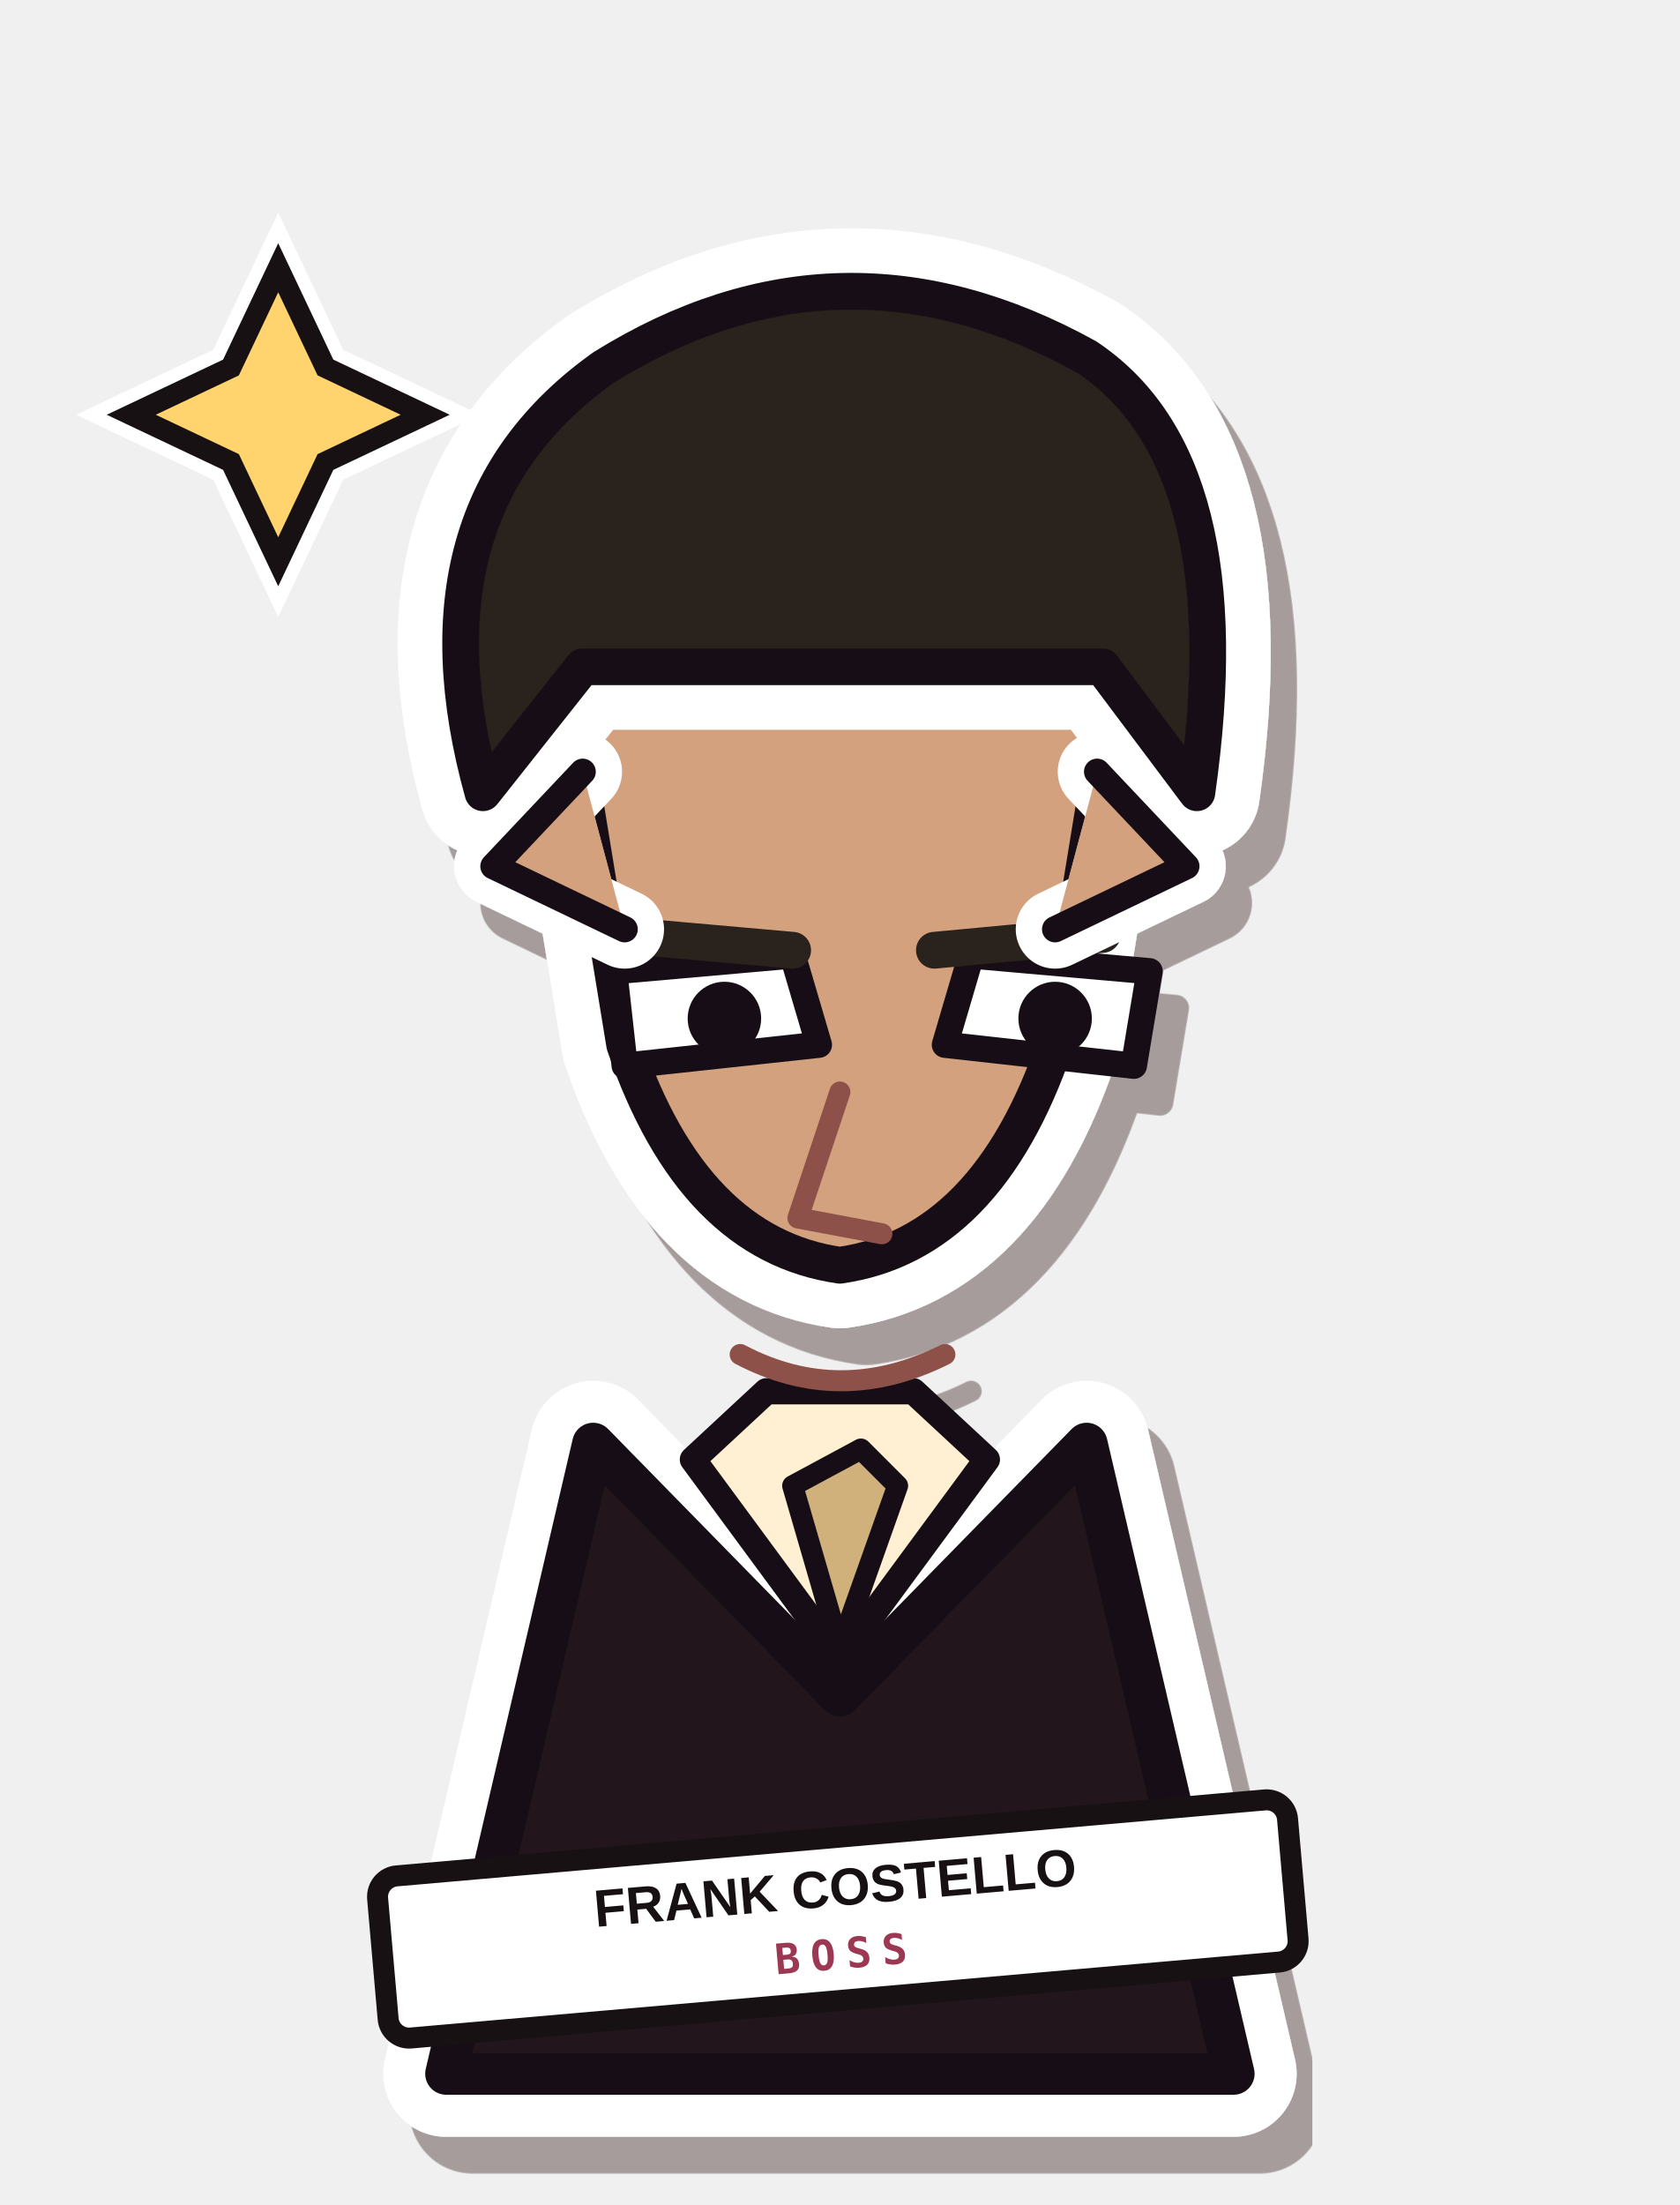
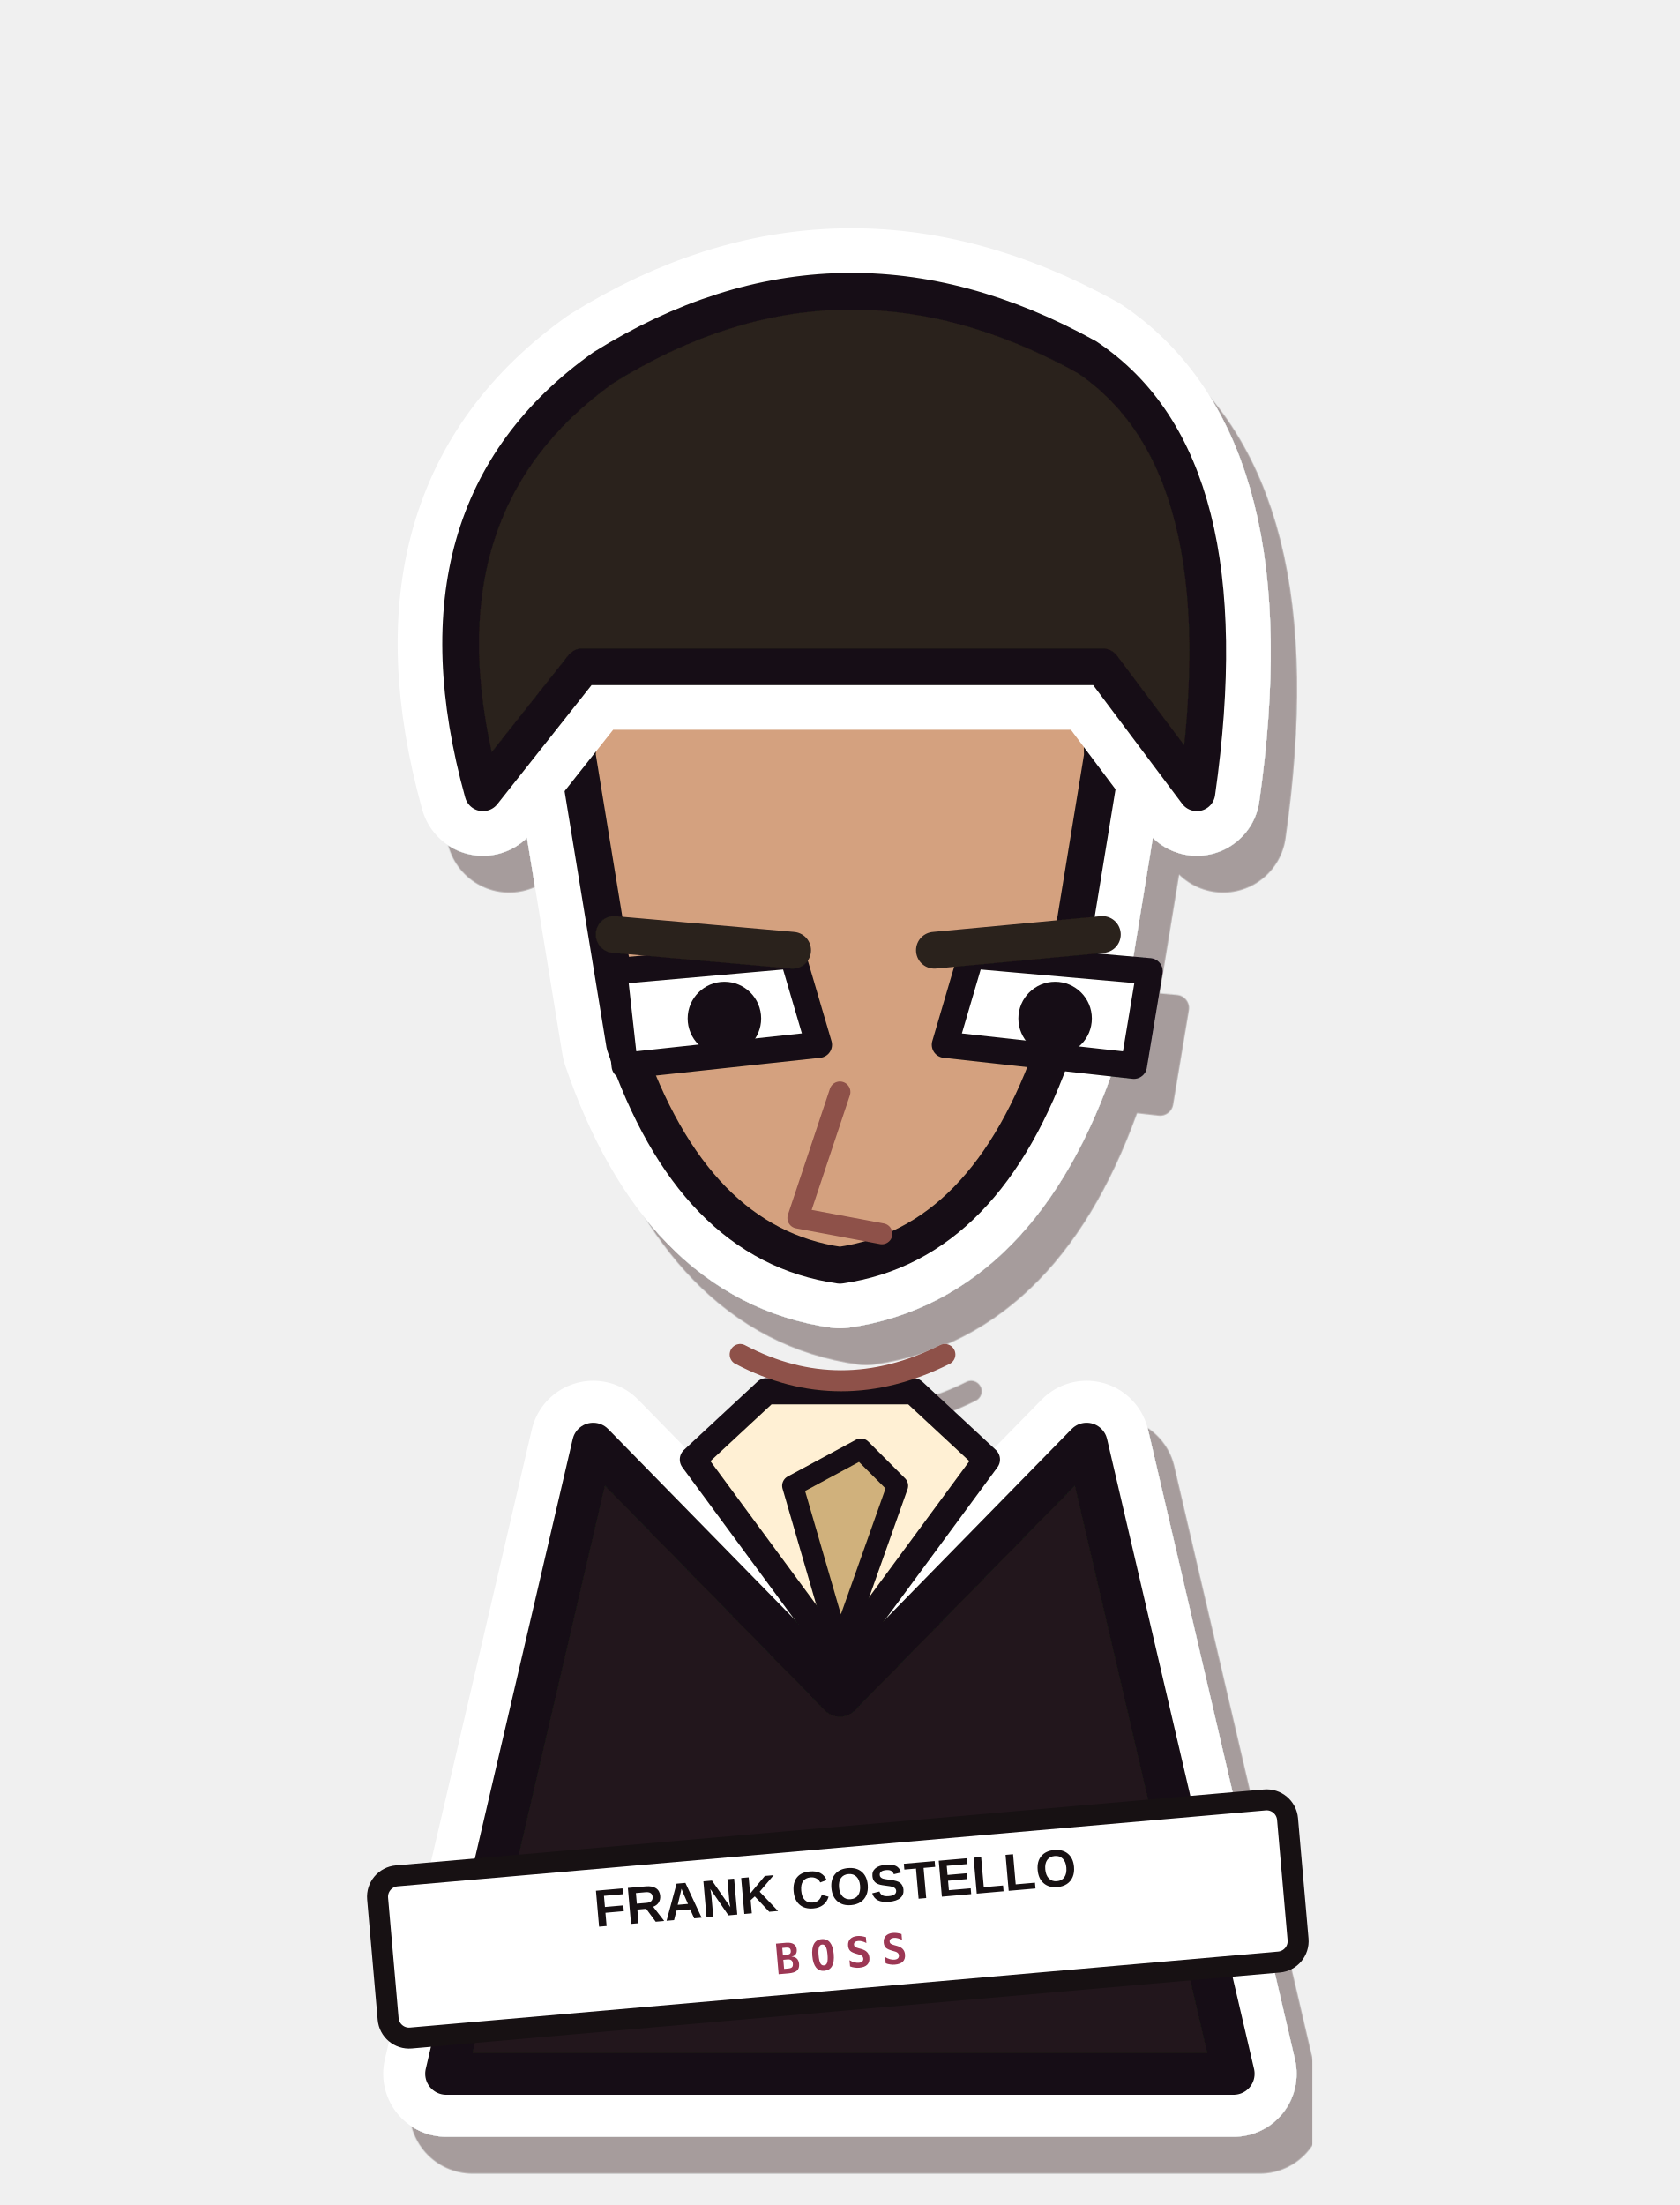
<svg xmlns="http://www.w3.org/2000/svg" viewBox="0 0 320 420" role="img" aria-label="FRANK COSTELLO cartoon sticker">
  <defs>
    <filter id="shadow">
      <feDropShadow dx="5" dy="7" stdDeviation="0" flood-color="#171113" flood-opacity=".35" />
    </filter>
  </defs>
  <g filter="url(#shadow)" stroke-linejoin="round" stroke-linecap="round">
    <path d="M113 275 160 323 207 275 235 395H85Z" fill="#21191b" stroke="#fff" stroke-width="24" />
    <path d="M113 275 160 323 207 275 235 395H85Z" fill="#21191b" stroke="#171113" stroke-width="8" />
    <path d="M132 278 160 316 188 278 174 265H146Z" fill="#fff0d4" stroke="#171113" stroke-width="5" />
    <path d="M151 283 160 314 171 283 164 276Z" fill="#d0b17b" stroke="#171113" stroke-width="4" />
    <path d="M110 144Q110 94 160 88Q210 94 210 144L201 199Q188 237 160 241Q132 237 119 199Z" fill="#d4a17f" stroke="#fff" stroke-width="24" />
    <path d="M110 144Q110 94 160 88Q210 94 210 144L201 199Q188 237 160 241Q132 237 119 199Z" fill="#d4a17f" stroke="#171113" stroke-width="7" />
    <path d="M117 185 151 182 156 199 119 203Z M180 199 185 182 219 185 216 203Z" fill="#fff" stroke="#171113" stroke-width="5" />
    <circle cx="138" cy="194" r="7" fill="#171113" />
    <circle cx="201" cy="194" r="7" fill="#171113" />
    <path d="M117 178 151 181M178 181 210 178" fill="none" stroke="#2b201d" stroke-width="7" />
    <path d="M160 208 152 232 168 235M141 258Q160 268 180 258" fill="none" stroke="#8e5149" stroke-width="4" />
    <path d="M92 151Q77 97 115 70Q160 42 207 68Q237 88 228 151L210 127H111Z" fill="#2b201d" stroke="#fff" stroke-width="24" />
    <path d="M92 151Q77 97 115 70Q160 42 207 68Q237 88 228 151L210 127H111Z" fill="#2b201d" stroke="#171113" stroke-width="7" />
-     <path d="M111 147 94 165 119 177M209 147 226 165 201 177" fill="#d4a17f" stroke="#fff" stroke-width="15" />
-     <path d="M111 147 94 165 119 177M209 147 226 165 201 177" fill="#d4a17f" stroke="#171113" stroke-width="5" />
  </g>
-   <path d="M44 70 53 51 62 70 81 79 62 88 53 107 44 88 25 79Z" fill="#ffd36d" stroke="#fff" stroke-width="9" />
-   <path d="M44 70 53 51 62 70 81 79 62 88 53 107 44 88 25 79Z" fill="#ffd36d" stroke="#171113" stroke-width="4" />
  <g transform="rotate(-5 160 370)">
    <rect x="73" y="350" width="174" height="31" rx="4" fill="#fff" stroke="#171113" stroke-width="4" />
    <text x="160" y="363" font-family="Arial Black,Arial,sans-serif" font-size="10" font-weight="900" text-anchor="middle" fill="#171113">FRANK COSTELLO</text>
    <text x="160" y="375" font-family="monospace" font-size="8" font-weight="900" text-anchor="middle" letter-spacing="2" fill="#9c3754">BOSS</text>
  </g>
</svg>
